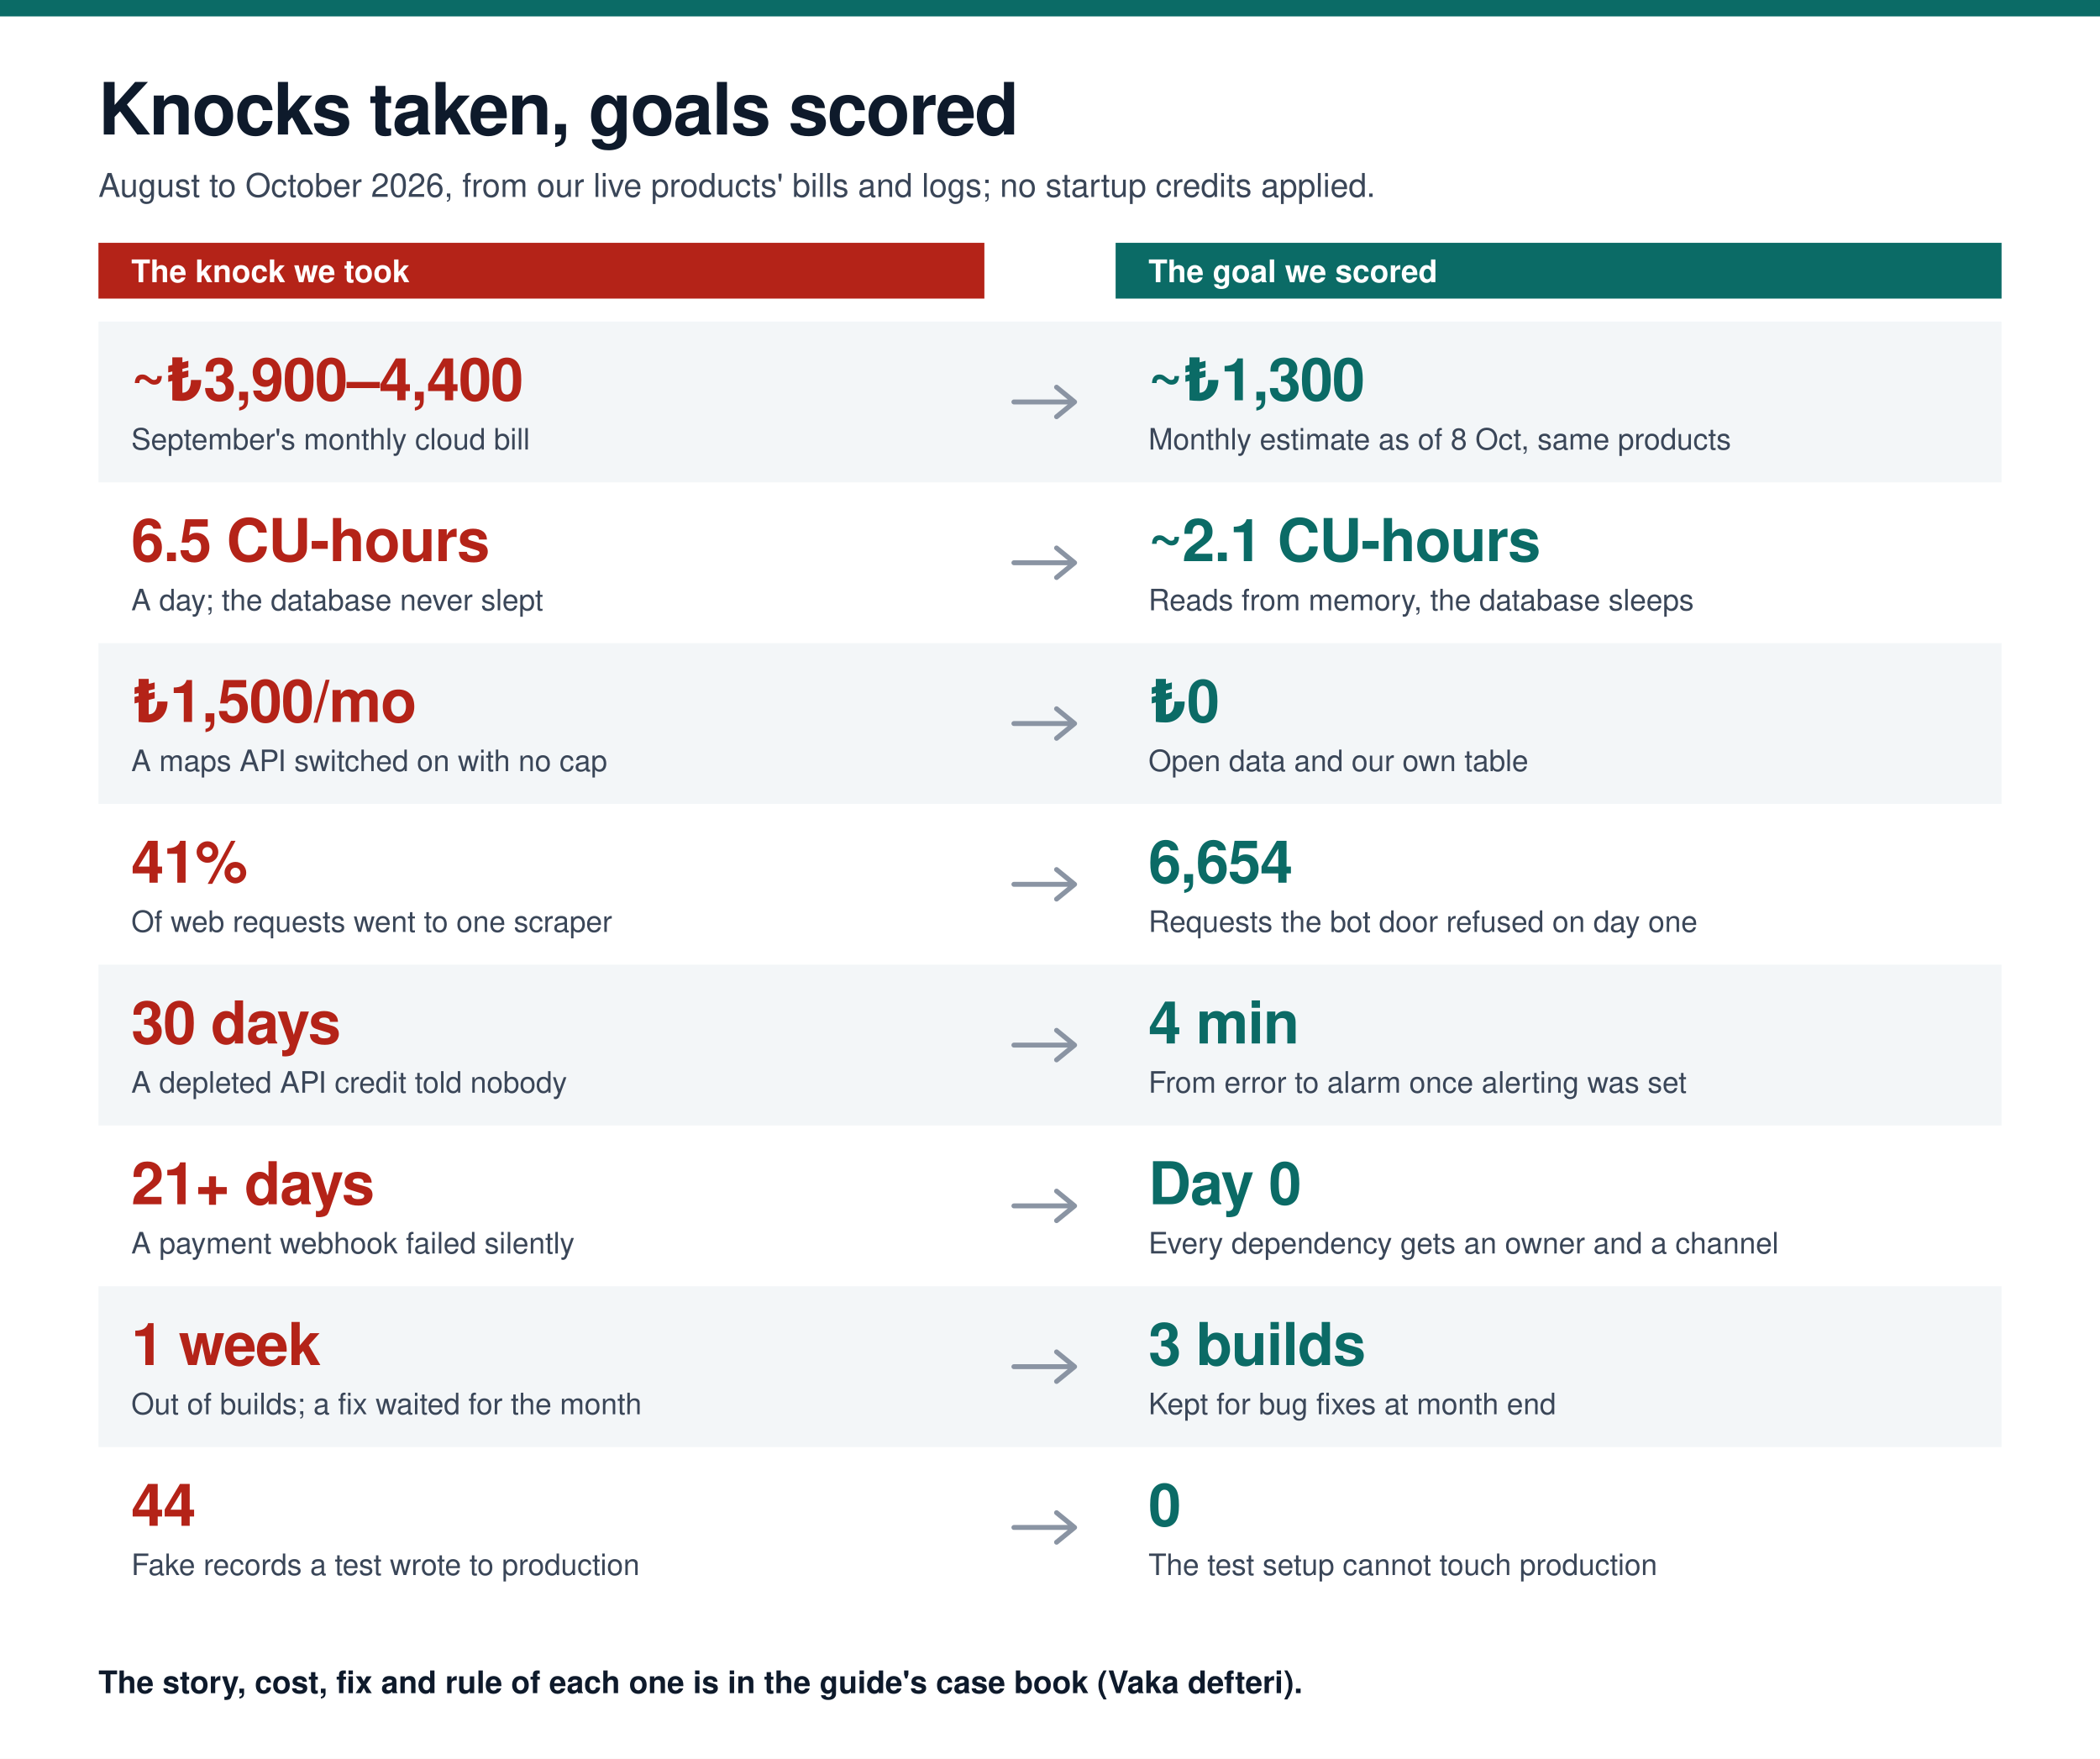
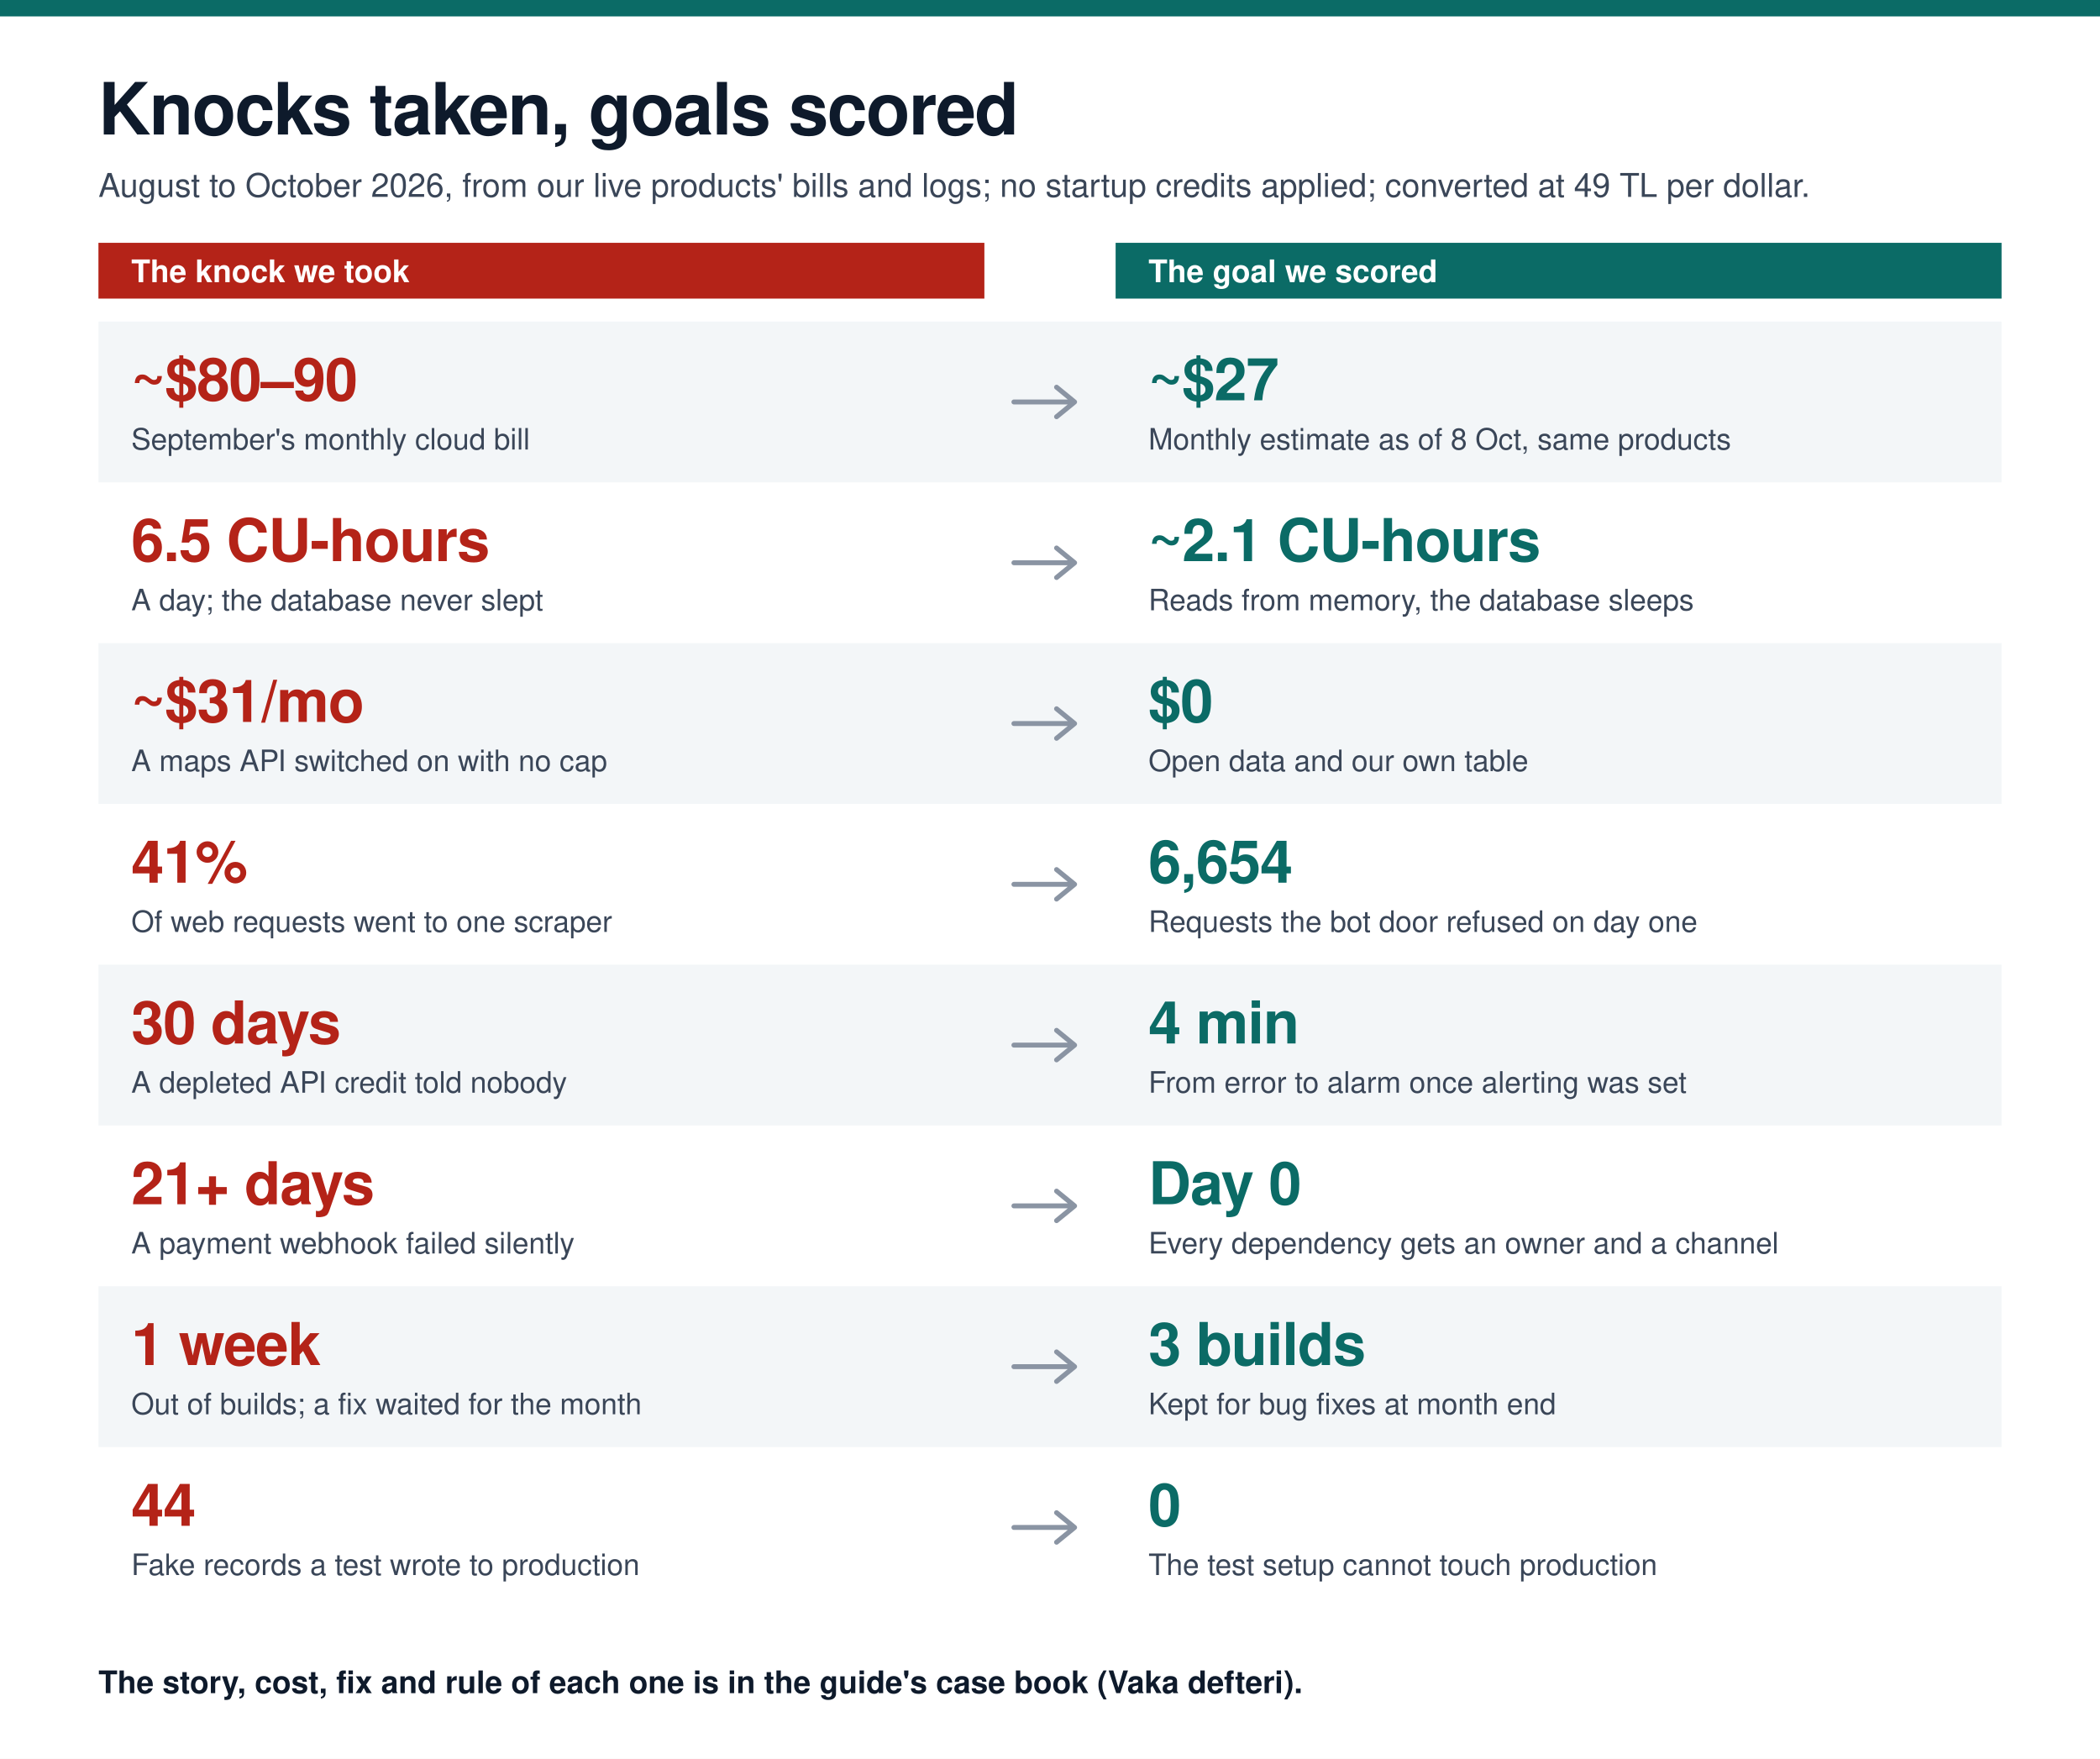
- <svg xmlns="http://www.w3.org/2000/svg" viewBox="0 0 1280 1072" width="1280" height="1072" role="img" aria-label="Knocks taken, goals scored: ~₺3,900–4,400 September's monthly cloud bill, then ~₺1,300 Monthly estimate as of 8 Oct; 6.5 CU-hours A day; the database never slept, then ~2.1 CU-hours Reads from memory, the database sleeps; ₺1,500/mo A maps API switched on with no cap, then ₺0 Open data and our own table; 41% Of web requests went to one scraper, then 6,654 Requests the bot door refused on day one; 30 days A depleted API credit told nobody, then 4 min From error to alarm once alerting was set; 21+ days A payment webhook failed silently, then Day 0 Every dependency gets an owner and a channel; 1 week Out of builds; a fix waited for the month, then 3 builds Kept for bug fixes at month end; 44 Fake records a test wrote to production, then 0 The test setup cannot touch production">
+ <svg xmlns="http://www.w3.org/2000/svg" viewBox="0 0 1280 1072" width="1280" height="1072" role="img" aria-label="Knocks taken, goals scored: ~$80–90 September's monthly cloud bill, then ~$27 Monthly estimate as of 8 Oct; 6.5 CU-hours A day; the database never slept, then ~2.1 CU-hours Reads from memory, the database sleeps; ~$31/mo A maps API switched on with no cap, then $0 Open data and our own table; 41% Of web requests went to one scraper, then 6,654 Requests the bot door refused on day one; 30 days A depleted API credit told nobody, then 4 min From error to alarm once alerting was set; 21+ days A payment webhook failed silently, then Day 0 Every dependency gets an owner and a channel; 1 week Out of builds; a fix waited for the month, then 3 builds Kept for bug fixes at month end; 44 Fake records a test wrote to production, then 0 The test setup cannot touch production">
  <rect width="1280" height="1072" fill="#FFFFFF" />
  <rect width="1280" height="10" fill="#0B6B66" />
  <text x="60" y="82" font-family="Manrope, -apple-system, 'Segoe UI', Helvetica, Arial, sans-serif" font-size="44" font-weight="800" fill="#0E1A2B" letter-spacing="-0.8">Knocks taken, goals scored</text>
-   <text x="60" y="120" font-family="Manrope, -apple-system, 'Segoe UI', Helvetica, Arial, sans-serif" font-size="20" font-weight="500" fill="#3A4658">August to October 2026, from our live products' bills and logs; no startup credits applied.</text>
+   <text x="60" y="120" font-family="Manrope, -apple-system, 'Segoe UI', Helvetica, Arial, sans-serif" font-size="20" font-weight="500" fill="#3A4658">August to October 2026, from our live products' bills and logs; no startup credits applied; converted at 49 TL per dollar.</text>
  <rect x="60" y="148" width="540" height="34" fill="#B42318" />
  <text x="80" y="172" font-family="Manrope, -apple-system, 'Segoe UI', Helvetica, Arial, sans-serif" font-size="19" font-weight="800" fill="#FFFFFF">The knock we took</text>
  <rect x="680" y="148" width="540" height="34" fill="#0B6B66" />
  <text x="700" y="172" font-family="Manrope, -apple-system, 'Segoe UI', Helvetica, Arial, sans-serif" font-size="19" font-weight="800" fill="#FFFFFF">The goal we scored</text>
  <rect x="60" y="196" width="1160" height="98" fill="#F3F6F8" />
-   <text x="80" y="244" font-family="Manrope, -apple-system, 'Segoe UI', Helvetica, Arial, sans-serif" font-size="36" font-weight="800" fill="#B42318" letter-spacing="-0.5">~₺3,900–4,400</text>
+   <text x="80" y="244" font-family="Manrope, -apple-system, 'Segoe UI', Helvetica, Arial, sans-serif" font-size="36" font-weight="800" fill="#B42318" letter-spacing="-0.5">~$80–90</text>
  <text x="80" y="274" font-family="Manrope, -apple-system, 'Segoe UI', Helvetica, Arial, sans-serif" font-size="18" font-weight="500" fill="#3A4658">September's monthly cloud bill</text>
  <path d="M618 245.0 L654 245.0 M644 236.0 L655 245.0 L644 254.0" stroke="#8A94A3" stroke-width="3" fill="none" stroke-linecap="round" stroke-linejoin="round" />
-   <text x="700" y="244" font-family="Manrope, -apple-system, 'Segoe UI', Helvetica, Arial, sans-serif" font-size="36" font-weight="800" fill="#0B6B66" letter-spacing="-0.5">~₺1,300</text>
+   <text x="700" y="244" font-family="Manrope, -apple-system, 'Segoe UI', Helvetica, Arial, sans-serif" font-size="36" font-weight="800" fill="#0B6B66" letter-spacing="-0.5">~$27</text>
  <text x="700" y="274" font-family="Manrope, -apple-system, 'Segoe UI', Helvetica, Arial, sans-serif" font-size="18" font-weight="500" fill="#3A4658">Monthly estimate as of 8 Oct, same products</text>
  <text x="80" y="342" font-family="Manrope, -apple-system, 'Segoe UI', Helvetica, Arial, sans-serif" font-size="36" font-weight="800" fill="#B42318" letter-spacing="-0.5">6.5 CU-hours</text>
  <text x="80" y="372" font-family="Manrope, -apple-system, 'Segoe UI', Helvetica, Arial, sans-serif" font-size="18" font-weight="500" fill="#3A4658">A day; the database never slept</text>
  <path d="M618 343.0 L654 343.0 M644 334.0 L655 343.0 L644 352.0" stroke="#8A94A3" stroke-width="3" fill="none" stroke-linecap="round" stroke-linejoin="round" />
  <text x="700" y="342" font-family="Manrope, -apple-system, 'Segoe UI', Helvetica, Arial, sans-serif" font-size="36" font-weight="800" fill="#0B6B66" letter-spacing="-0.5">~2.1 CU-hours</text>
  <text x="700" y="372" font-family="Manrope, -apple-system, 'Segoe UI', Helvetica, Arial, sans-serif" font-size="18" font-weight="500" fill="#3A4658">Reads from memory, the database sleeps</text>
  <rect x="60" y="392" width="1160" height="98" fill="#F3F6F8" />
-   <text x="80" y="440" font-family="Manrope, -apple-system, 'Segoe UI', Helvetica, Arial, sans-serif" font-size="36" font-weight="800" fill="#B42318" letter-spacing="-0.5">₺1,500/mo</text>
+   <text x="80" y="440" font-family="Manrope, -apple-system, 'Segoe UI', Helvetica, Arial, sans-serif" font-size="36" font-weight="800" fill="#B42318" letter-spacing="-0.5">~$31/mo</text>
  <text x="80" y="470" font-family="Manrope, -apple-system, 'Segoe UI', Helvetica, Arial, sans-serif" font-size="18" font-weight="500" fill="#3A4658">A maps API switched on with no cap</text>
  <path d="M618 441.0 L654 441.0 M644 432.0 L655 441.0 L644 450.0" stroke="#8A94A3" stroke-width="3" fill="none" stroke-linecap="round" stroke-linejoin="round" />
-   <text x="700" y="440" font-family="Manrope, -apple-system, 'Segoe UI', Helvetica, Arial, sans-serif" font-size="36" font-weight="800" fill="#0B6B66" letter-spacing="-0.5">₺0</text>
+   <text x="700" y="440" font-family="Manrope, -apple-system, 'Segoe UI', Helvetica, Arial, sans-serif" font-size="36" font-weight="800" fill="#0B6B66" letter-spacing="-0.5">$0</text>
  <text x="700" y="470" font-family="Manrope, -apple-system, 'Segoe UI', Helvetica, Arial, sans-serif" font-size="18" font-weight="500" fill="#3A4658">Open data and our own table</text>
  <text x="80" y="538" font-family="Manrope, -apple-system, 'Segoe UI', Helvetica, Arial, sans-serif" font-size="36" font-weight="800" fill="#B42318" letter-spacing="-0.5">41%</text>
  <text x="80" y="568" font-family="Manrope, -apple-system, 'Segoe UI', Helvetica, Arial, sans-serif" font-size="18" font-weight="500" fill="#3A4658">Of web requests went to one scraper</text>
  <path d="M618 539.0 L654 539.0 M644 530.0 L655 539.0 L644 548.0" stroke="#8A94A3" stroke-width="3" fill="none" stroke-linecap="round" stroke-linejoin="round" />
  <text x="700" y="538" font-family="Manrope, -apple-system, 'Segoe UI', Helvetica, Arial, sans-serif" font-size="36" font-weight="800" fill="#0B6B66" letter-spacing="-0.5">6,654</text>
  <text x="700" y="568" font-family="Manrope, -apple-system, 'Segoe UI', Helvetica, Arial, sans-serif" font-size="18" font-weight="500" fill="#3A4658">Requests the bot door refused on day one</text>
  <rect x="60" y="588" width="1160" height="98" fill="#F3F6F8" />
  <text x="80" y="636" font-family="Manrope, -apple-system, 'Segoe UI', Helvetica, Arial, sans-serif" font-size="36" font-weight="800" fill="#B42318" letter-spacing="-0.5">30 days</text>
  <text x="80" y="666" font-family="Manrope, -apple-system, 'Segoe UI', Helvetica, Arial, sans-serif" font-size="18" font-weight="500" fill="#3A4658">A depleted API credit told nobody</text>
  <path d="M618 637.0 L654 637.0 M644 628.0 L655 637.0 L644 646.0" stroke="#8A94A3" stroke-width="3" fill="none" stroke-linecap="round" stroke-linejoin="round" />
  <text x="700" y="636" font-family="Manrope, -apple-system, 'Segoe UI', Helvetica, Arial, sans-serif" font-size="36" font-weight="800" fill="#0B6B66" letter-spacing="-0.5">4 min</text>
  <text x="700" y="666" font-family="Manrope, -apple-system, 'Segoe UI', Helvetica, Arial, sans-serif" font-size="18" font-weight="500" fill="#3A4658">From error to alarm once alerting was set</text>
  <text x="80" y="734" font-family="Manrope, -apple-system, 'Segoe UI', Helvetica, Arial, sans-serif" font-size="36" font-weight="800" fill="#B42318" letter-spacing="-0.5">21+ days</text>
  <text x="80" y="764" font-family="Manrope, -apple-system, 'Segoe UI', Helvetica, Arial, sans-serif" font-size="18" font-weight="500" fill="#3A4658">A payment webhook failed silently</text>
  <path d="M618 735.0 L654 735.0 M644 726.0 L655 735.0 L644 744.0" stroke="#8A94A3" stroke-width="3" fill="none" stroke-linecap="round" stroke-linejoin="round" />
  <text x="700" y="734" font-family="Manrope, -apple-system, 'Segoe UI', Helvetica, Arial, sans-serif" font-size="36" font-weight="800" fill="#0B6B66" letter-spacing="-0.5">Day 0</text>
  <text x="700" y="764" font-family="Manrope, -apple-system, 'Segoe UI', Helvetica, Arial, sans-serif" font-size="18" font-weight="500" fill="#3A4658">Every dependency gets an owner and a channel</text>
  <rect x="60" y="784" width="1160" height="98" fill="#F3F6F8" />
  <text x="80" y="832" font-family="Manrope, -apple-system, 'Segoe UI', Helvetica, Arial, sans-serif" font-size="36" font-weight="800" fill="#B42318" letter-spacing="-0.5">1 week</text>
  <text x="80" y="862" font-family="Manrope, -apple-system, 'Segoe UI', Helvetica, Arial, sans-serif" font-size="18" font-weight="500" fill="#3A4658">Out of builds; a fix waited for the month</text>
  <path d="M618 833.0 L654 833.0 M644 824.0 L655 833.0 L644 842.0" stroke="#8A94A3" stroke-width="3" fill="none" stroke-linecap="round" stroke-linejoin="round" />
  <text x="700" y="832" font-family="Manrope, -apple-system, 'Segoe UI', Helvetica, Arial, sans-serif" font-size="36" font-weight="800" fill="#0B6B66" letter-spacing="-0.5">3 builds</text>
  <text x="700" y="862" font-family="Manrope, -apple-system, 'Segoe UI', Helvetica, Arial, sans-serif" font-size="18" font-weight="500" fill="#3A4658">Kept for bug fixes at month end</text>
  <text x="80" y="930" font-family="Manrope, -apple-system, 'Segoe UI', Helvetica, Arial, sans-serif" font-size="36" font-weight="800" fill="#B42318" letter-spacing="-0.5">44</text>
  <text x="80" y="960" font-family="Manrope, -apple-system, 'Segoe UI', Helvetica, Arial, sans-serif" font-size="18" font-weight="500" fill="#3A4658">Fake records a test wrote to production</text>
  <path d="M618 931.0 L654 931.0 M644 922.0 L655 931.0 L644 940.0" stroke="#8A94A3" stroke-width="3" fill="none" stroke-linecap="round" stroke-linejoin="round" />
  <text x="700" y="930" font-family="Manrope, -apple-system, 'Segoe UI', Helvetica, Arial, sans-serif" font-size="36" font-weight="800" fill="#0B6B66" letter-spacing="-0.5">0</text>
  <text x="700" y="960" font-family="Manrope, -apple-system, 'Segoe UI', Helvetica, Arial, sans-serif" font-size="18" font-weight="500" fill="#3A4658">The test setup cannot touch production</text>
  <text x="60" y="1032" font-family="Manrope, -apple-system, 'Segoe UI', Helvetica, Arial, sans-serif" font-size="19" font-weight="600" fill="#0E1A2B">The story, cost, fix and rule of each one is in the guide's case book (Vaka defteri).</text>
</svg>
